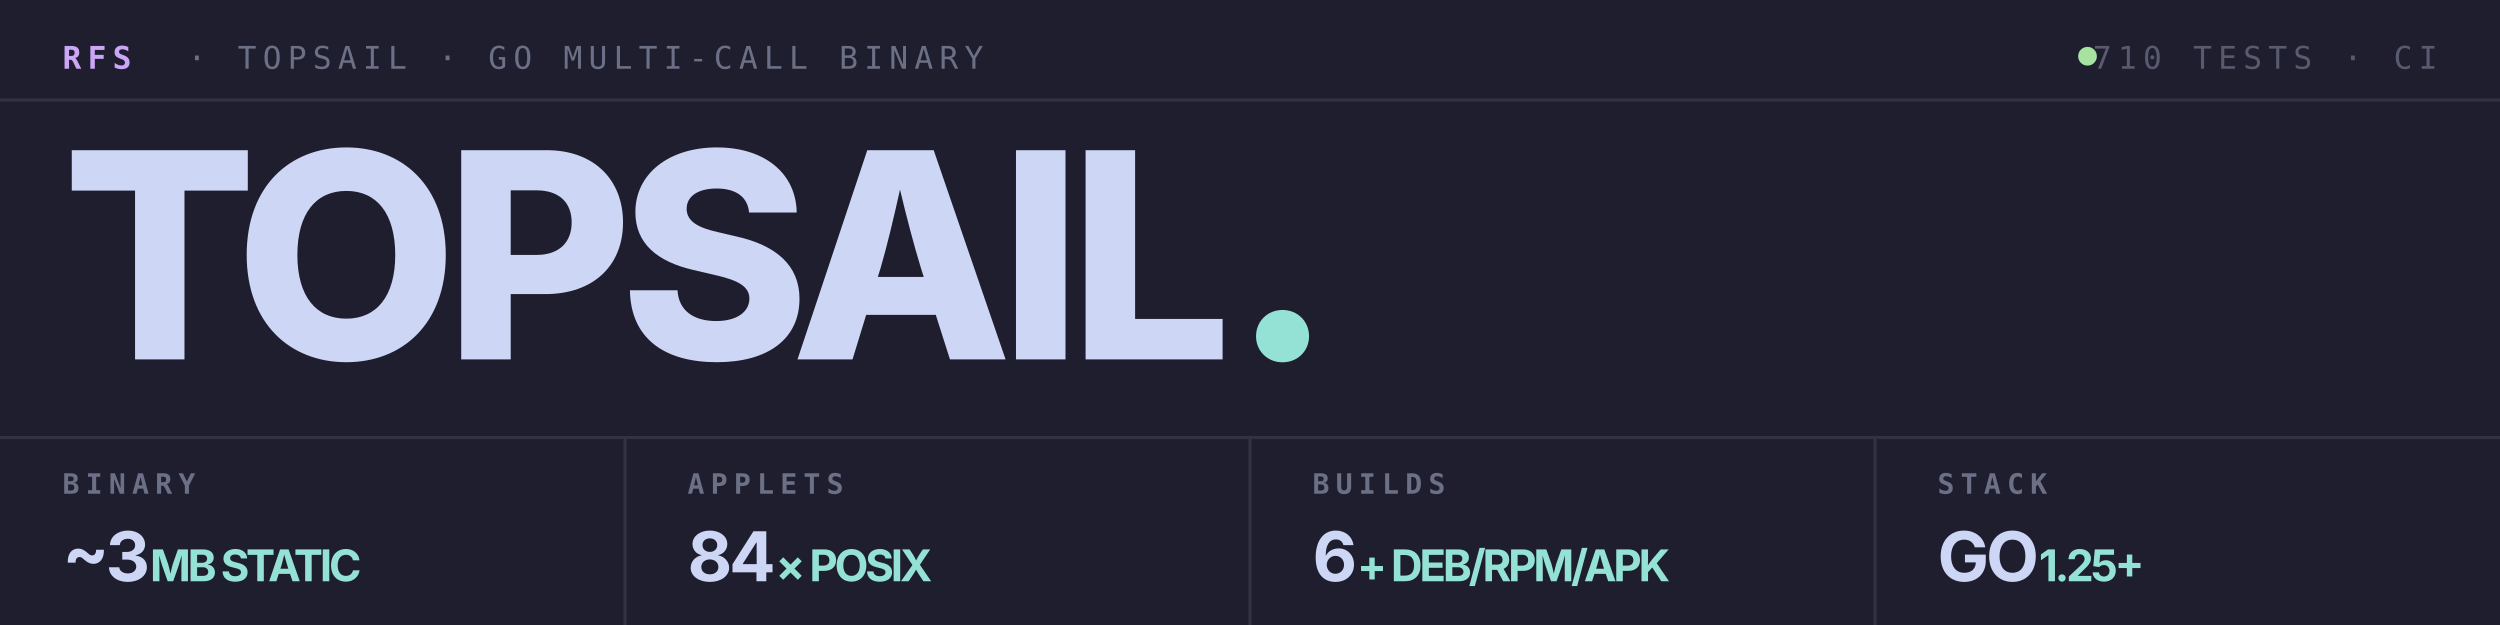
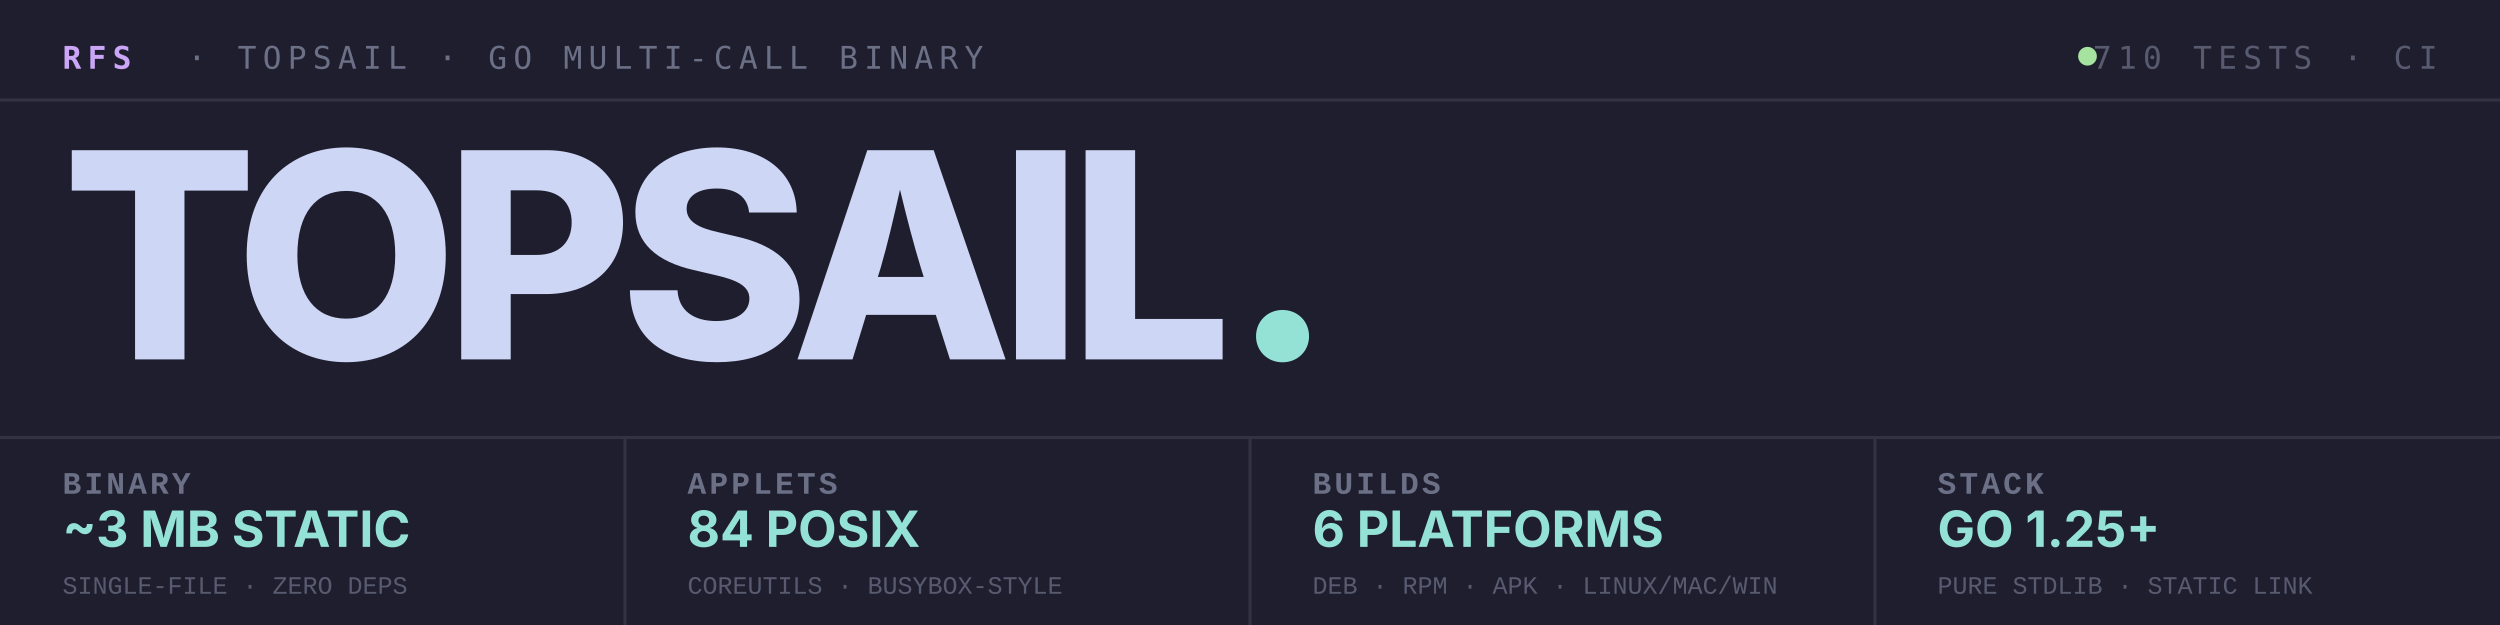
<svg xmlns="http://www.w3.org/2000/svg" viewBox="0 0 800 200" fill="none">
  <rect x="0" y="0" width="800" height="200" fill="#1e1e2e" />
  <line x1="0" y1="32" x2="800" y2="32" stroke="#313244" stroke-width="1" />
  <text x="20" y="22" font-family="'JetBrains Mono', 'SF Mono', 'Fira Code', 'Cascadia Code', monospace" font-size="10" font-weight="700" fill="#cba6f7" letter-spacing="2">RFS</text>
  <text x="60" y="22" font-family="'JetBrains Mono', 'SF Mono', 'Fira Code', 'Cascadia Code', monospace" font-size="10" font-weight="500" fill="#6c7086" letter-spacing="2">·  TOPSAIL  ·  GO MULTI-CALL BINARY</text>
  <circle cx="668" cy="18" r="3" fill="#a6e3a1" />
  <text x="780" y="22" text-anchor="end" font-family="'JetBrains Mono', 'SF Mono', 'Fira Code', 'Cascadia Code', monospace" font-size="10" font-weight="500" fill="#585b70" letter-spacing="2">710 TESTS · CI</text>
  <text x="20" y="115" font-family="'Inter', 'SF Pro Display', 'Segoe UI', 'Helvetica Neue', Arial, sans-serif" font-size="92" font-weight="800" fill="#cdd6f4" letter-spacing="-4">TOPSAIL<tspan fill="#94e2d5">.</tspan>
  </text>
  <line x1="0" y1="140" x2="800" y2="140" stroke="#313244" stroke-width="1" />
  <line x1="200" y1="140" x2="200" y2="200" stroke="#313244" stroke-width="1" />
  <line x1="400" y1="140" x2="400" y2="200" stroke="#313244" stroke-width="1" />
  <line x1="600" y1="140" x2="600" y2="200" stroke="#313244" stroke-width="1" />
-   <text x="20" y="158" font-family="'JetBrains Mono', 'SF Mono', 'Fira Code', 'Cascadia Code', monospace" font-size="9" font-weight="600" fill="#6c7086" letter-spacing="2">BINARY</text>
-   <text x="20" y="186" font-family="'Inter', 'SF Pro Display', 'Segoe UI', 'Helvetica Neue', Arial, sans-serif" font-size="22" font-weight="700" fill="#cdd6f4" letter-spacing="-1">~3<tspan fill="#94e2d5" font-size="14"> MB STATIC</tspan>
-   </text>
-   <text x="220" y="158" font-family="'JetBrains Mono', 'SF Mono', 'Fira Code', 'Cascadia Code', monospace" font-size="9" font-weight="600" fill="#6c7086" letter-spacing="2">APPLETS</text>
-   <text x="220" y="186" font-family="'Inter', 'SF Pro Display', 'Segoe UI', 'Helvetica Neue', Arial, sans-serif" font-size="22" font-weight="700" fill="#cdd6f4" letter-spacing="-1">84<tspan fill="#94e2d5" font-size="14"> × POSIX</tspan>
-   </text>
-   <text x="420" y="158" font-family="'JetBrains Mono', 'SF Mono', 'Fira Code', 'Cascadia Code', monospace" font-size="9" font-weight="600" fill="#6c7086" letter-spacing="2">BUILDS</text>
-   <text x="420" y="186" font-family="'Inter', 'SF Pro Display', 'Segoe UI', 'Helvetica Neue', Arial, sans-serif" font-size="22" font-weight="700" fill="#cdd6f4" letter-spacing="-1">6<tspan fill="#94e2d5" font-size="14"> + DEB/RPM/APK</tspan>
-   </text>
-   <text x="620" y="158" font-family="'JetBrains Mono', 'SF Mono', 'Fira Code', 'Cascadia Code', monospace" font-size="9" font-weight="600" fill="#6c7086" letter-spacing="2">STACK</text>
-   <text x="620" y="186" font-family="'Inter', 'SF Pro Display', 'Segoe UI', 'Helvetica Neue', Arial, sans-serif" font-size="22" font-weight="700" fill="#cdd6f4" letter-spacing="-1">GO<tspan fill="#94e2d5" font-size="14"> 1.25+</tspan>
-   </text>
+   <text x="20" y="158" font-family="'JetBrains Mono', 'Courier New', monospace" font-size="10" font-weight="600" fill="#6c7086" letter-spacing="1">BINARY</text>
+   <text x="20" y="175" font-family="'Inter', 'Helvetica Neue', Arial, sans-serif" font-size="16" font-weight="700" fill="#94e2d5" letter-spacing="0">~3 MB STATIC</text>
+   <text x="20" y="190" font-family="'JetBrains Mono', 'Courier New', monospace" font-size="8" fill="#585b70" letter-spacing="0">SINGLE-FILE · ZERO DEPS</text>
+   <text x="220" y="158" font-family="'JetBrains Mono', 'Courier New', monospace" font-size="10" font-weight="600" fill="#6c7086" letter-spacing="1">APPLETS</text>
+   <text x="220" y="175" font-family="'Inter', 'Helvetica Neue', Arial, sans-serif" font-size="16" font-weight="700" fill="#94e2d5" letter-spacing="0">84 POSIX</text>
+   <text x="220" y="190" font-family="'JetBrains Mono', 'Courier New', monospace" font-size="8" fill="#585b70" letter-spacing="0">COREUTILS · BUSYBOX-STYLE</text>
+   <text x="420" y="158" font-family="'JetBrains Mono', 'Courier New', monospace" font-size="10" font-weight="600" fill="#6c7086" letter-spacing="1">BUILDS</text>
+   <text x="420" y="175" font-family="'Inter', 'Helvetica Neue', Arial, sans-serif" font-size="16" font-weight="700" fill="#94e2d5" letter-spacing="0">6 PLATFORMS</text>
+   <text x="420" y="190" font-family="'JetBrains Mono', 'Courier New', monospace" font-size="8" fill="#585b70" letter-spacing="0">DEB · RPM · APK · LINUX/MAC/WIN</text>
+   <text x="620" y="158" font-family="'JetBrains Mono', 'Courier New', monospace" font-size="10" font-weight="600" fill="#6c7086" letter-spacing="1">STACK</text>
+   <text x="620" y="175" font-family="'Inter', 'Helvetica Neue', Arial, sans-serif" font-size="16" font-weight="700" fill="#94e2d5" letter-spacing="0">GO 1.25+</text>
+   <text x="620" y="190" font-family="'JetBrains Mono', 'Courier New', monospace" font-size="8" fill="#585b70" letter-spacing="0">PURE STDLIB · STATIC LINK</text>
</svg>
